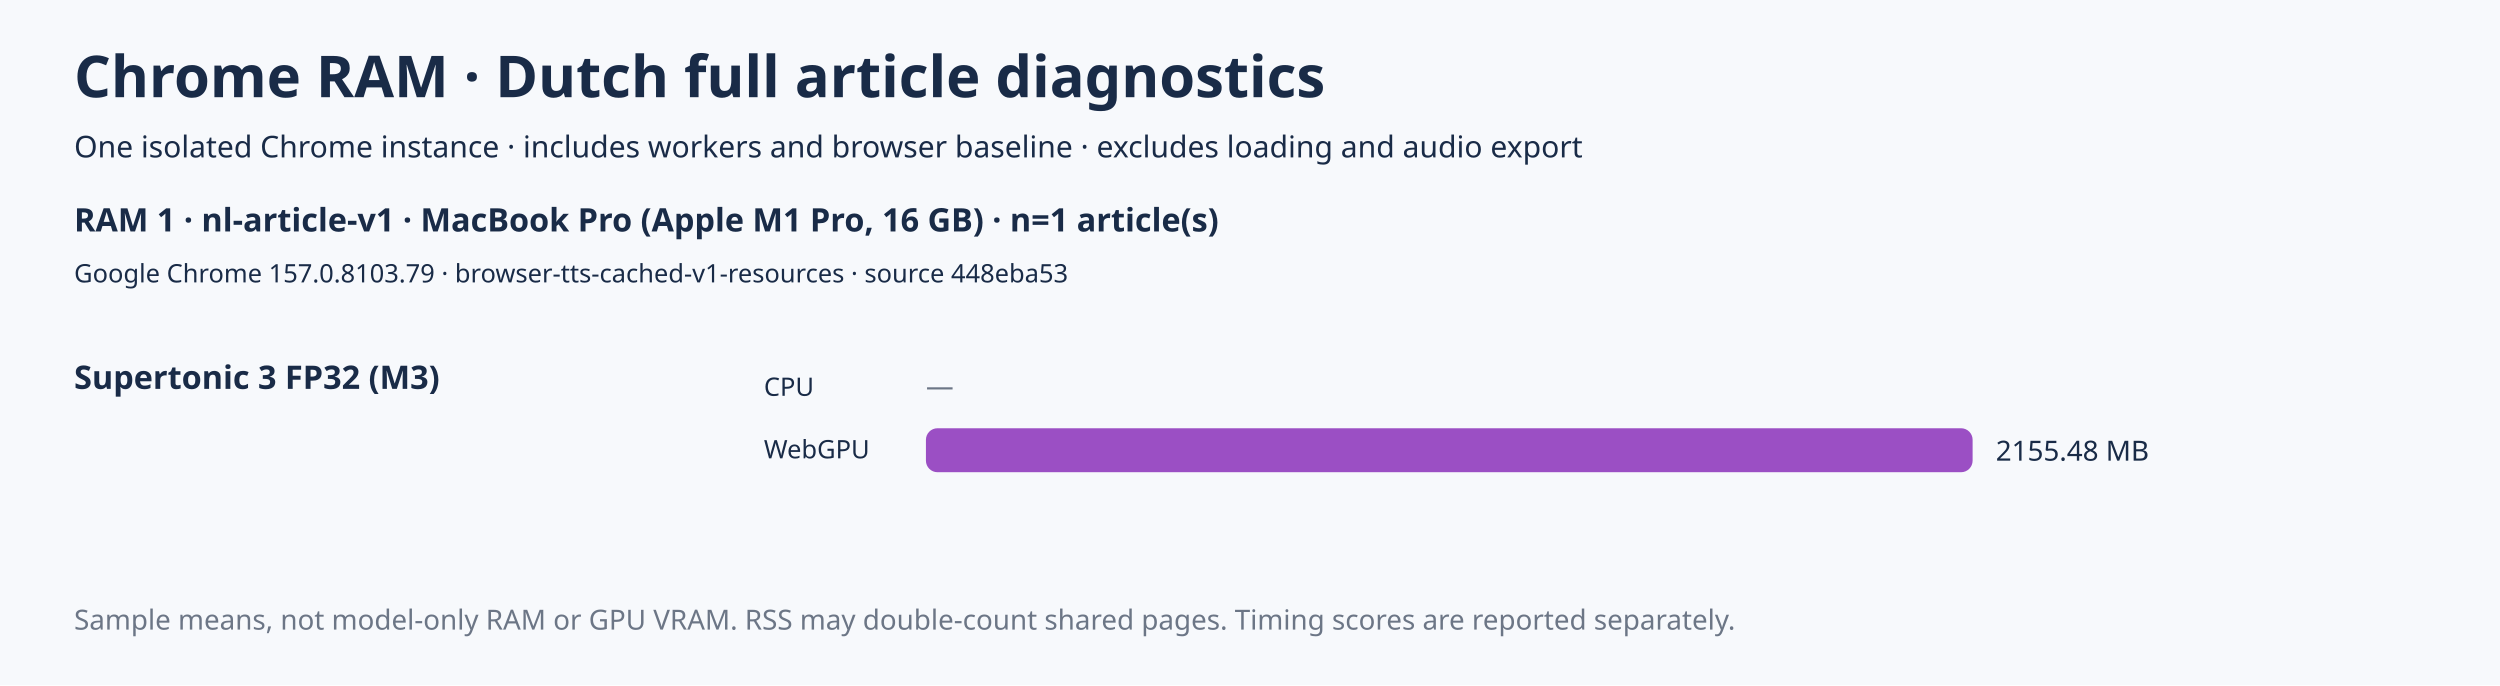
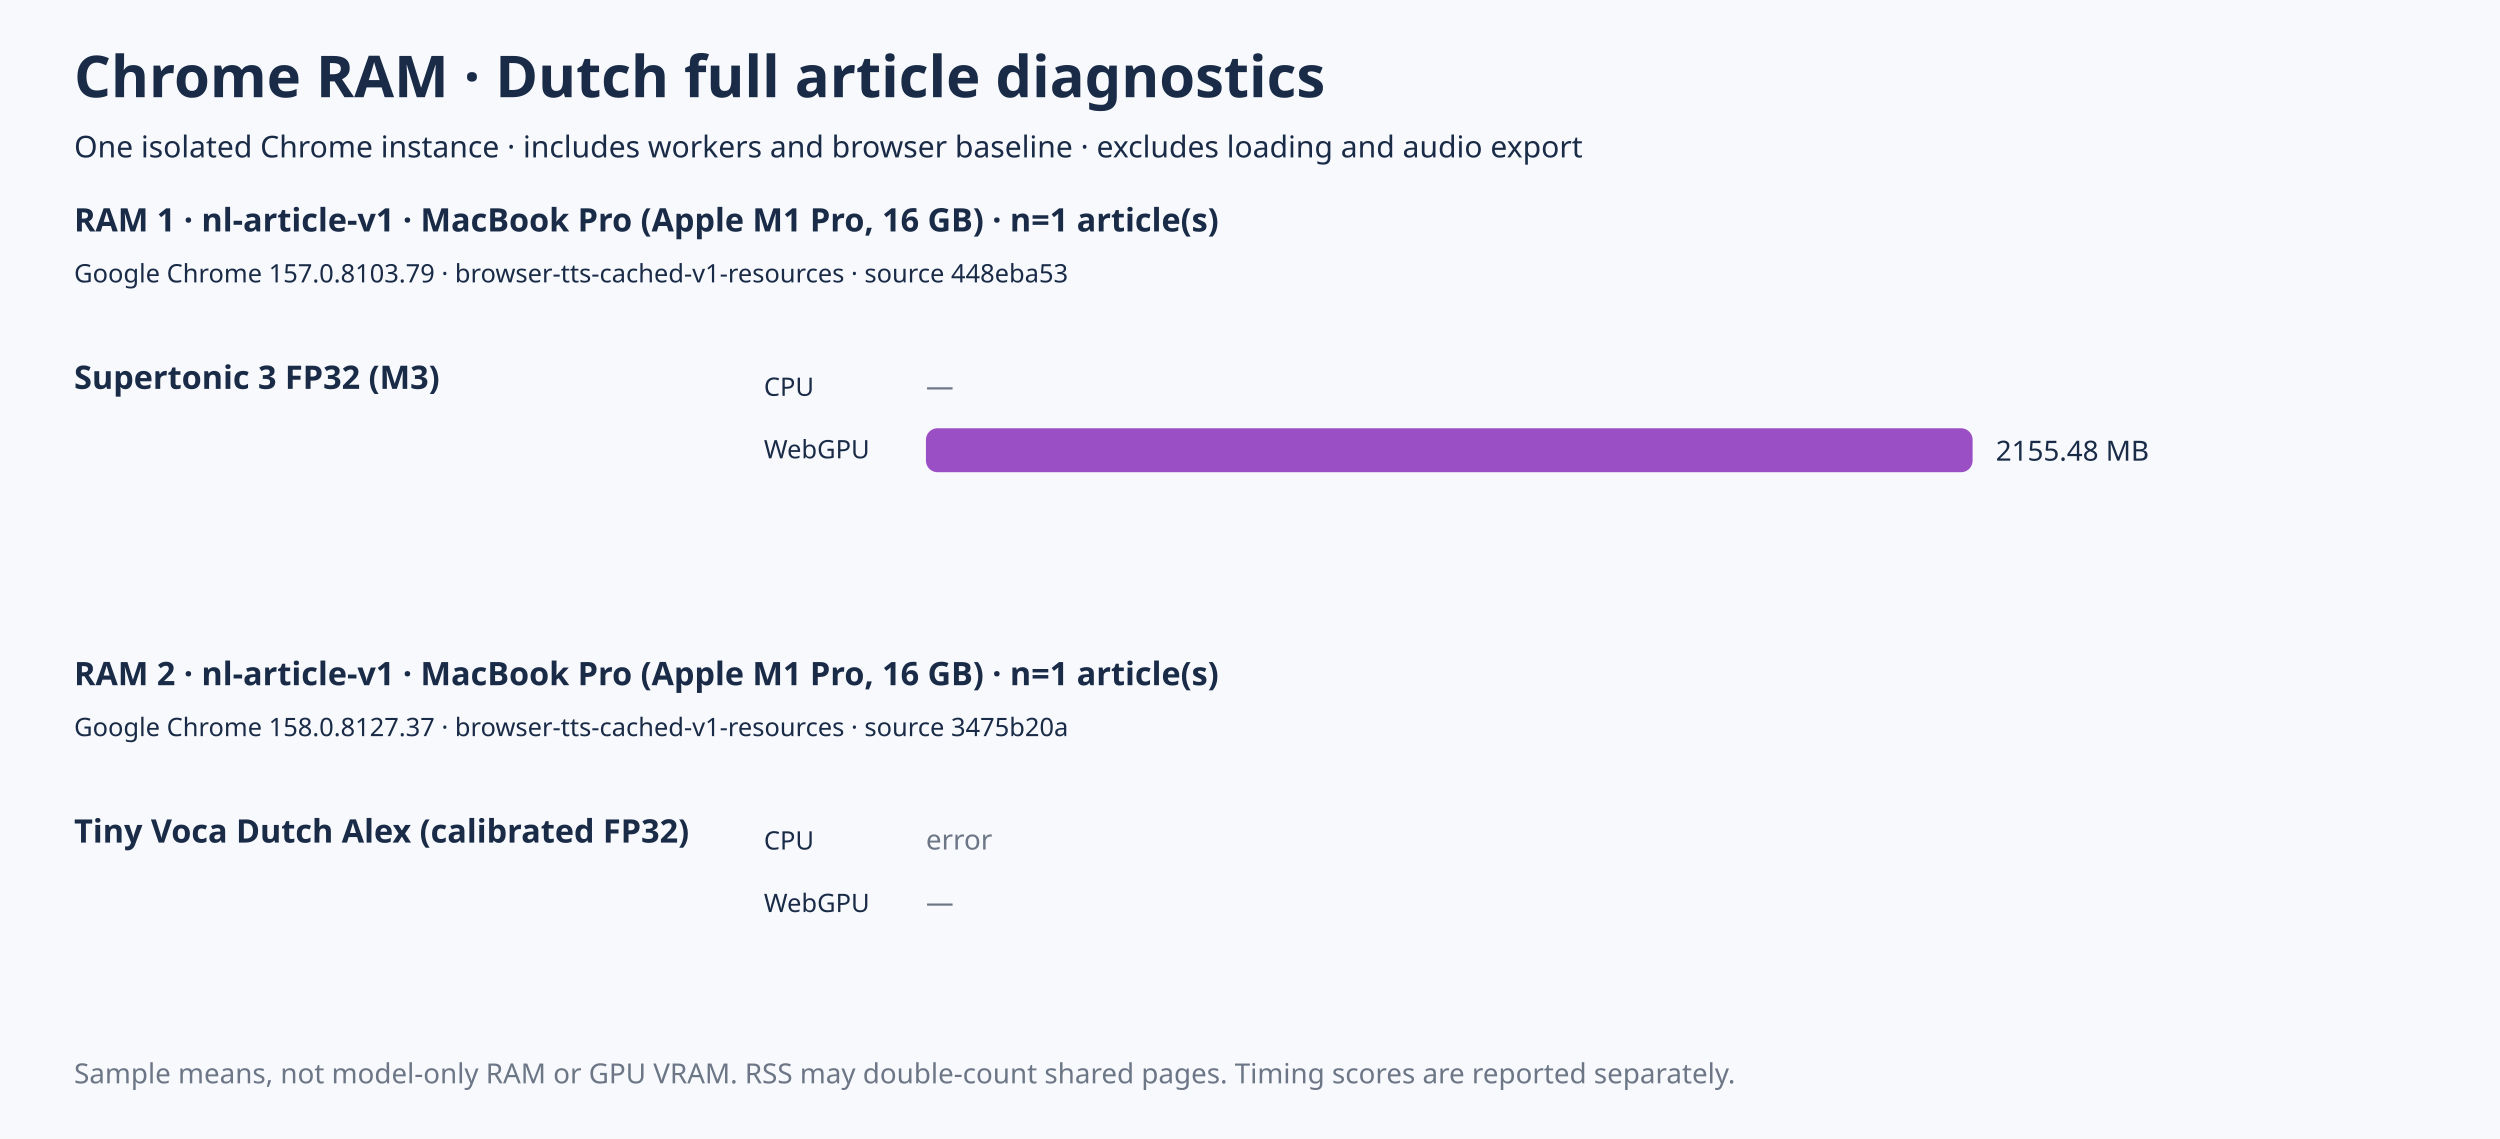
- <svg xmlns="http://www.w3.org/2000/svg" width="1080" height="296" viewBox="0 0 1080 296" role="img" aria-labelledby="title desc">
+ <svg xmlns="http://www.w3.org/2000/svg" width="1080" height="492" viewBox="0 0 1080 492" role="img" aria-labelledby="title desc">
  <rect width="100%" height="100%" fill="#f7f9fc" />
  <g font-family="system-ui,sans-serif" fill="#192b47">
    <text x="32" y="42" font-size="25" font-weight="700">Chrome RAM · Dutch full article diagnostics</text>
    <text x="32" y="68" font-size="13">One isolated Chrome instance · includes workers and browser baseline · excludes loading and audio export</text>
    <text x="32" y="100" font-size="14" font-weight="700">RAM 1 · nl-article-v1 · MacBook Pro (Apple M1 Pro, 16 GB) · n=1 article(s)</text>
    <text x="32" y="122" font-size="11">Google Chrome 157.0.8103.79 · browser-tts-cached-v1-resources · source 448eba53</text>
    <text x="32" y="168" font-size="14" font-weight="600">Supertonic 3 FP32 (M3)</text>
    <text x="330" y="171" font-size="11">CPU</text>
    <text x="400" y="171" font-size="12" fill="#6c7686">—</text>
    <text x="330" y="198" font-size="11">WebGPU</text>
    <rect x="400" y="185" width="452.17" height="19" rx="5" fill="#9b4fc4" />
    <text x="862.17" y="199" font-size="12">2155.48 MB</text>
-     <text x="32" y="272" font-size="12" fill="#6c7686">Sample means, not model-only RAM or GPU VRAM. RSS may double-count shared pages. Timing scores are reported separately.</text>
+     <text x="32" y="296" font-size="14" font-weight="700">RAM 2 · nl-article-v1 · MacBook Pro (Apple M1 Pro, 16 GB) · n=1 article(s)</text>
+     <text x="32" y="318" font-size="11">Google Chrome 158.0.8127.37 · browser-tts-cached-v1-resources · source 3475b20a</text>
+     <text x="32" y="364" font-size="14" font-weight="600">Tiny Voca Dutch Alex (calibrated FP32)</text>
+     <text x="330" y="367" font-size="11">CPU</text>
+     <text x="400" y="367" font-size="12" fill="#6c7686">error</text>
+     <text x="330" y="394" font-size="11">WebGPU</text>
+     <text x="400" y="394" font-size="12" fill="#6c7686">—</text>
+     <text x="32" y="468" font-size="12" fill="#6c7686">Sample means, not model-only RAM or GPU VRAM. RSS may double-count shared pages. Timing scores are reported separately.</text>
  </g>
</svg>
